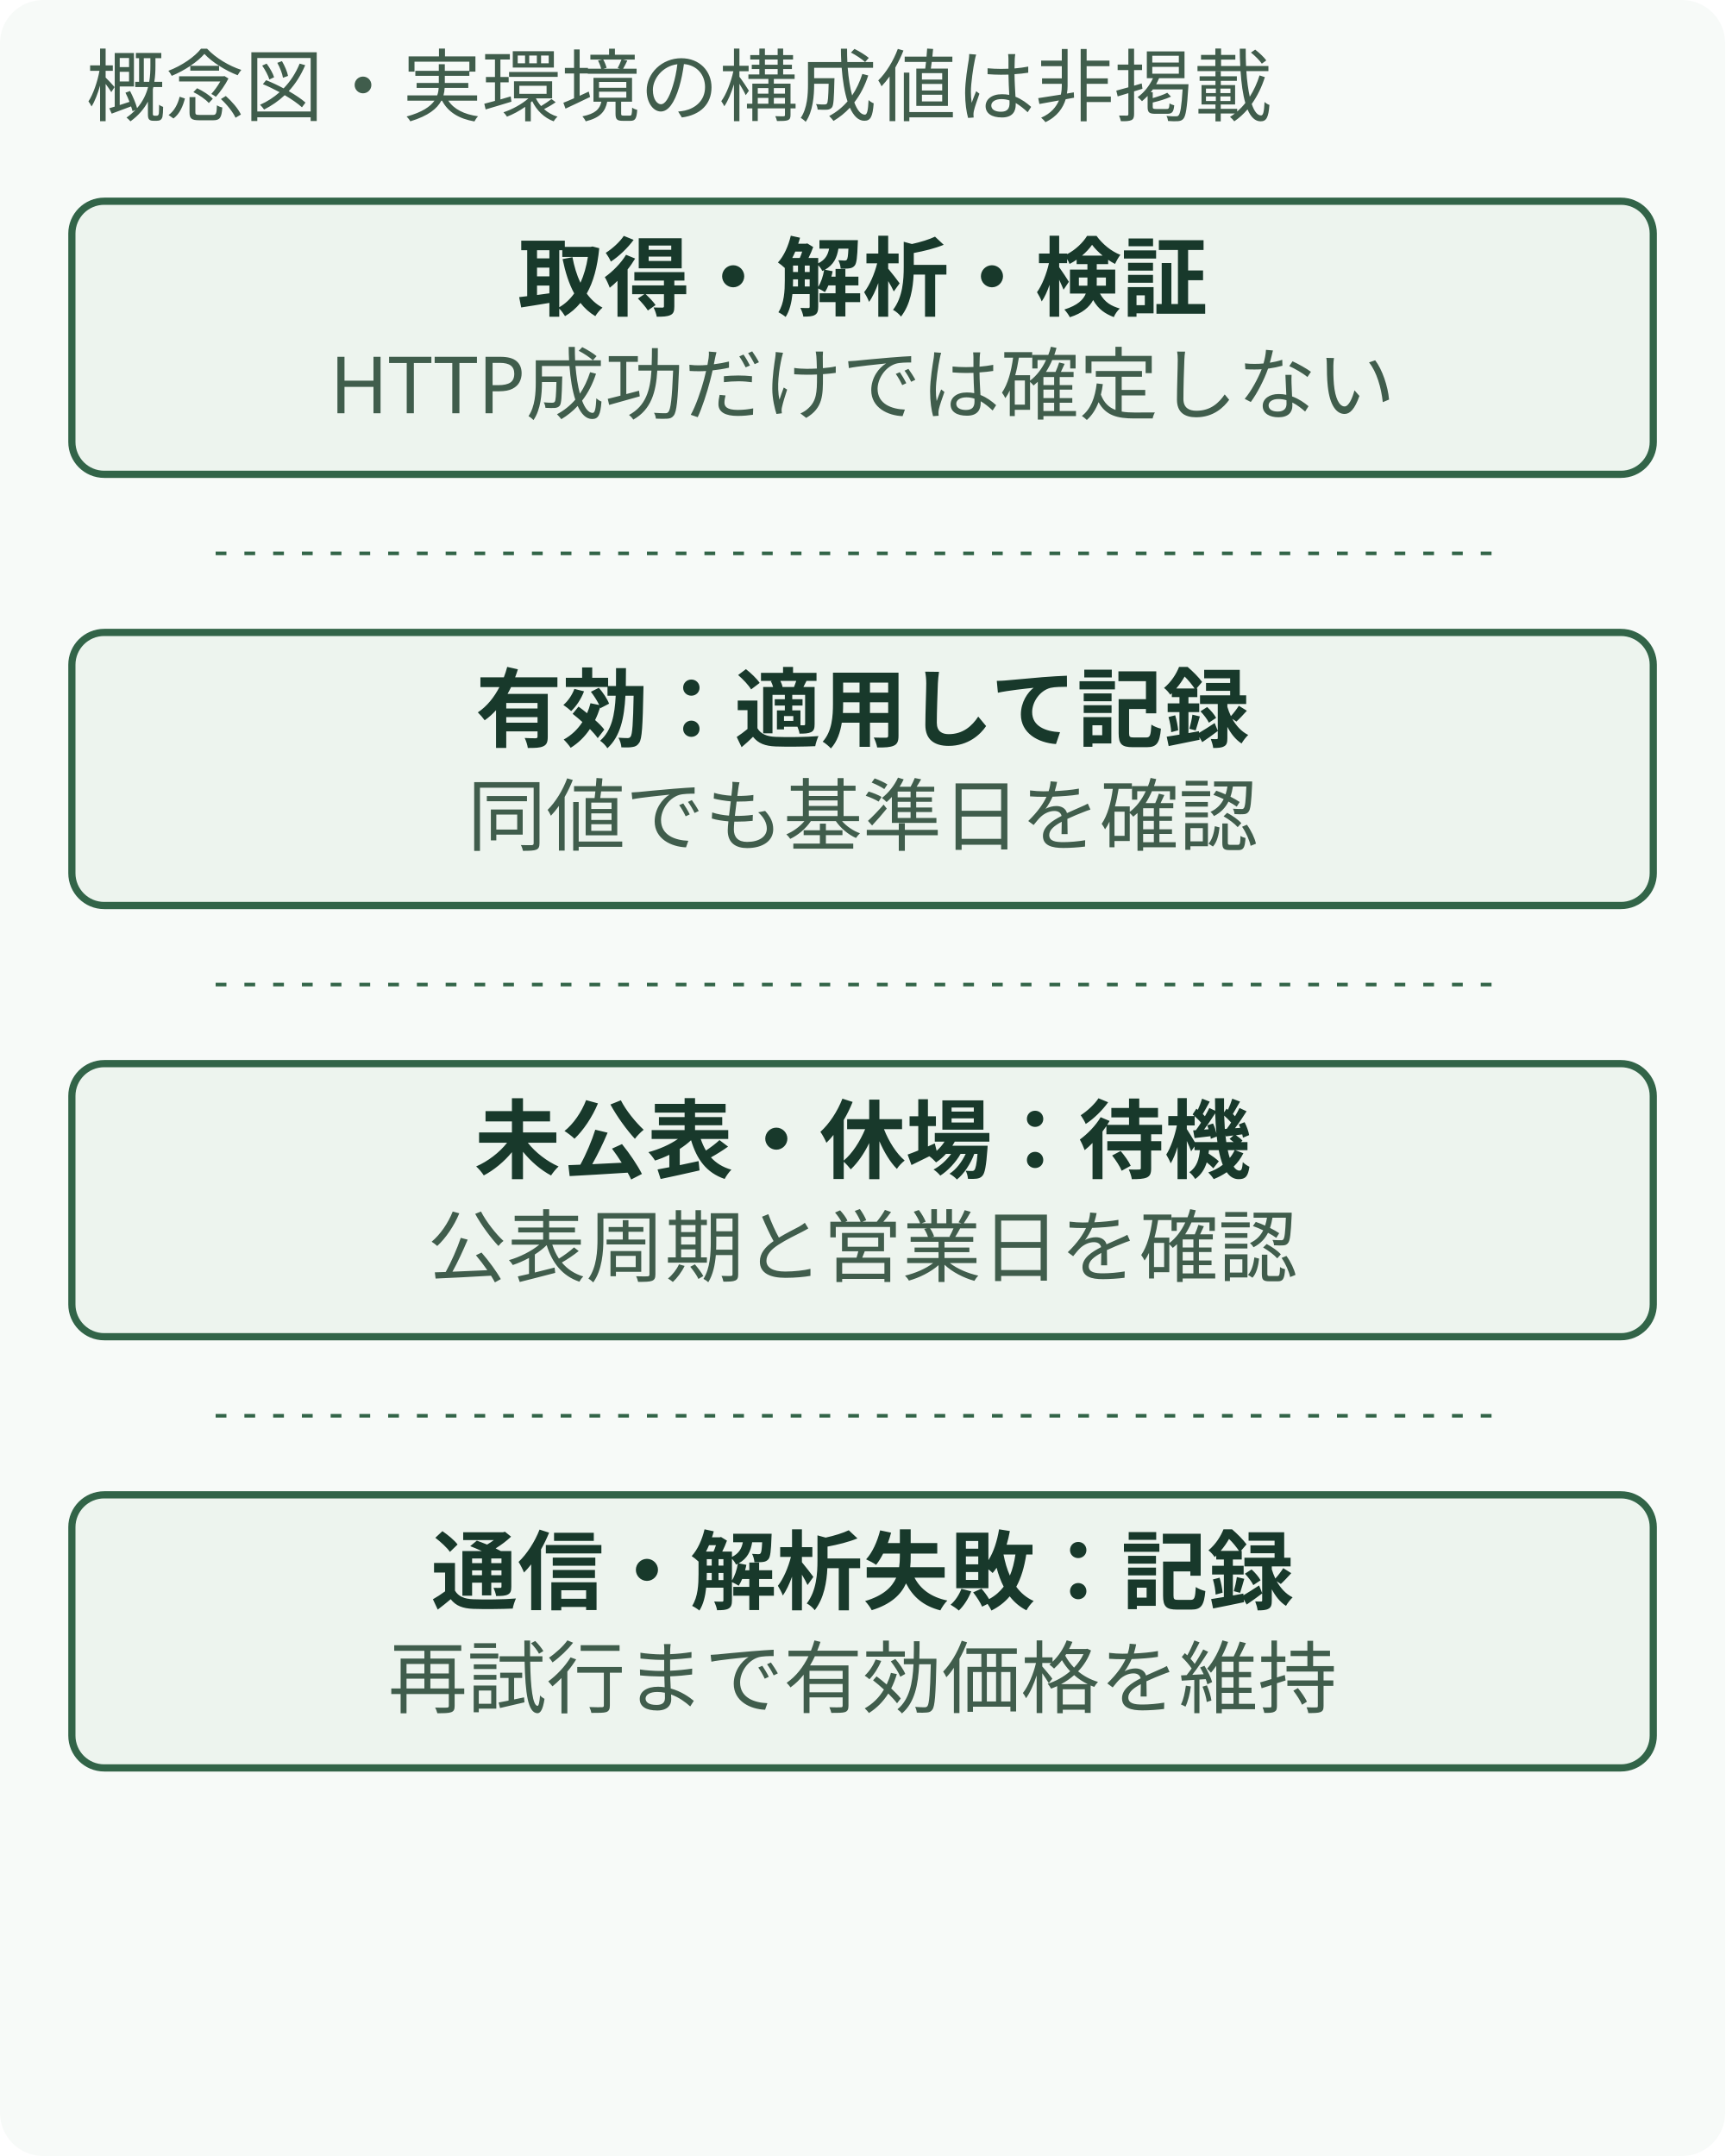
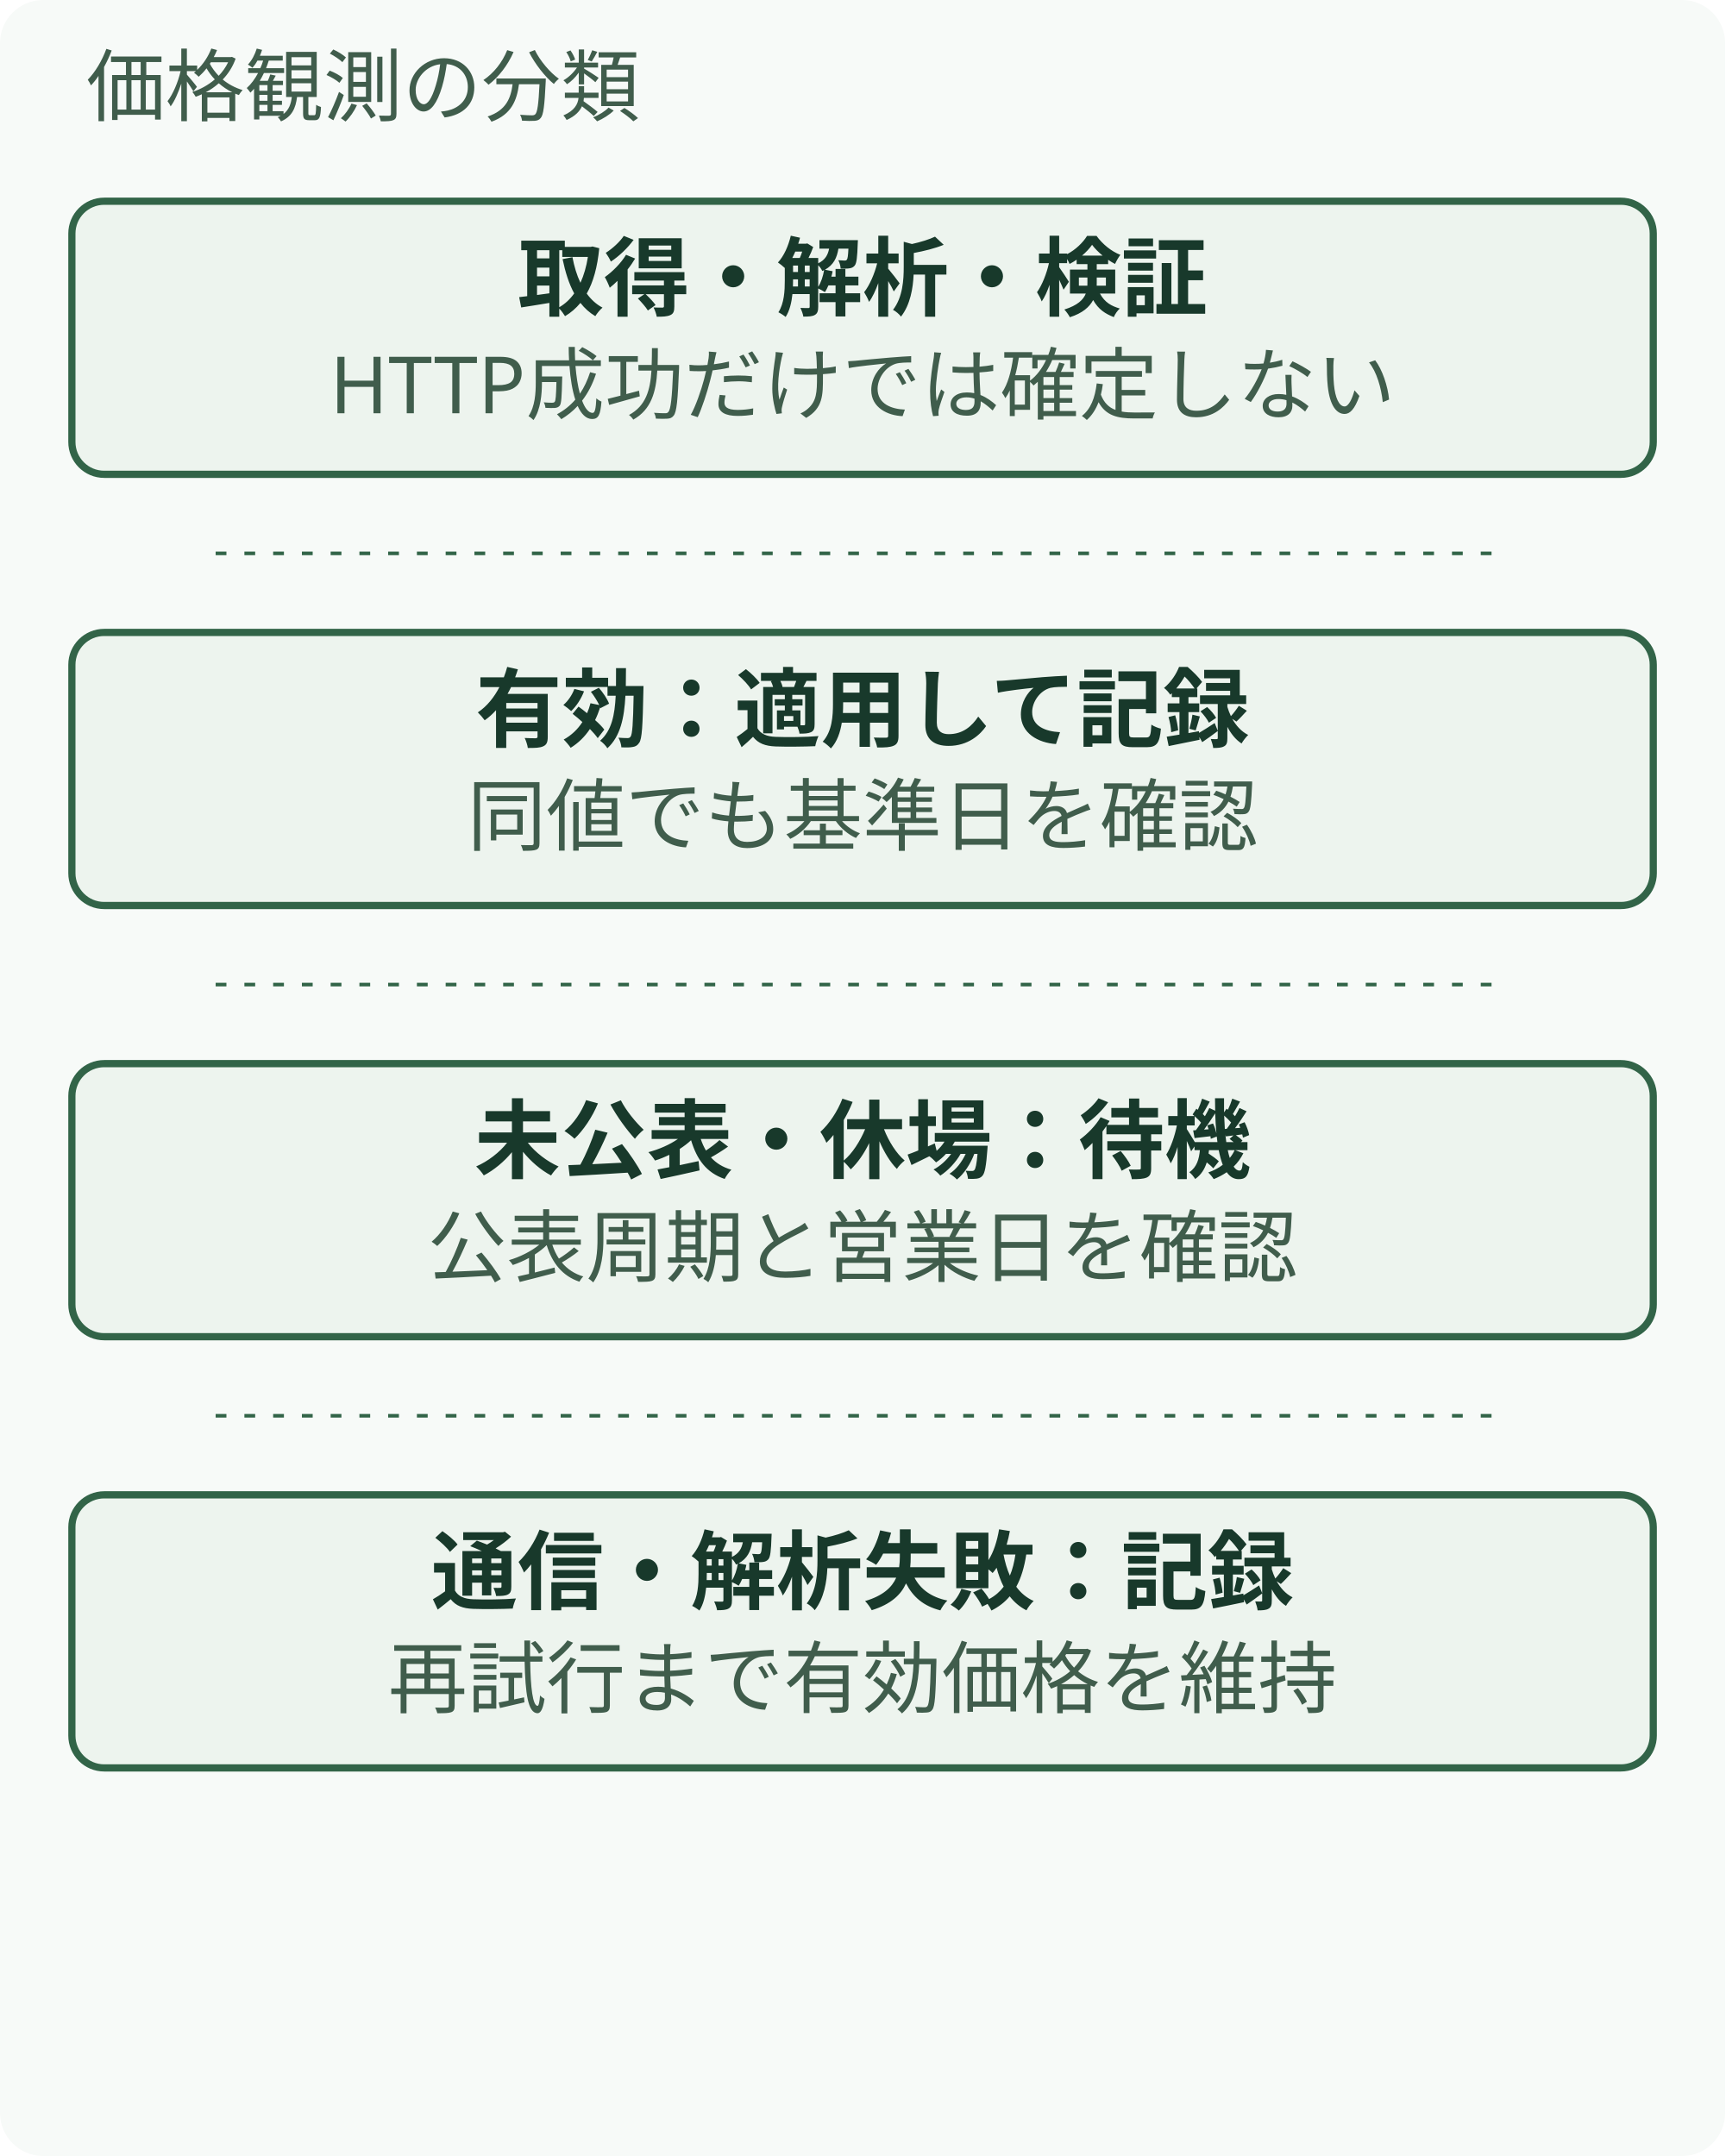
<svg xmlns="http://www.w3.org/2000/svg" width="480" height="600" viewBox="0 0 480 600" role="img" aria-labelledby="title desc">
  <rect width="480" height="600" rx="12" fill="#f7faf8" />
-   <text x="24" y="32" fill="#405d4c" font-family="sans-serif" font-size="22">概念図・実環境の構成値は非掲載</text>
+   <text x="24" y="32" fill="#405d4c" font-family="sans-serif" font-size="22">価格観測の分類</text>
  <rect x="20" y="56" width="440" height="76" rx="9" fill="#edf4ee" stroke="#326448" stroke-width="2" />
  <text x="240" y="86" text-anchor="middle" fill="#18392b" font-family="sans-serif" font-size="24" font-weight="600">取得・解析・検証</text>
  <text x="240" y="115" text-anchor="middle" fill="#405d4c" font-family="sans-serif" font-size="22">HTTP成功だけでは確定しない</text>
  <path d="M60 154.0 H420" fill="none" stroke="#326448" stroke-dasharray="3 5" />
  <rect x="20" y="176" width="440" height="76" rx="9" fill="#edf4ee" stroke="#326448" stroke-width="2" />
  <text x="240" y="206" text-anchor="middle" fill="#18392b" font-family="sans-serif" font-size="24" font-weight="600">有効：適用して記録</text>
  <text x="240" y="235" text-anchor="middle" fill="#405d4c" font-family="sans-serif" font-size="22">同値でも基準日を確認</text>
  <path d="M60 274.0 H420" fill="none" stroke="#326448" stroke-dasharray="3 5" />
  <rect x="20" y="296" width="440" height="76" rx="9" fill="#edf4ee" stroke="#326448" stroke-width="2" />
  <text x="240" y="326" text-anchor="middle" fill="#18392b" font-family="sans-serif" font-size="24" font-weight="600">未公表・休場：待機</text>
  <text x="240" y="355" text-anchor="middle" fill="#405d4c" font-family="sans-serif" font-size="22">公表周期と営業日を確認</text>
  <path d="M60 394.0 H420" fill="none" stroke="#326448" stroke-dasharray="3 5" />
  <rect x="20" y="416" width="440" height="76" rx="9" fill="#edf4ee" stroke="#326448" stroke-width="2" />
  <text x="240" y="446" text-anchor="middle" fill="#18392b" font-family="sans-serif" font-size="24" font-weight="600">通信・解析失敗：記録</text>
  <text x="240" y="475" text-anchor="middle" fill="#405d4c" font-family="sans-serif" font-size="22">再試行まで有効価格を維持</text>
</svg>
